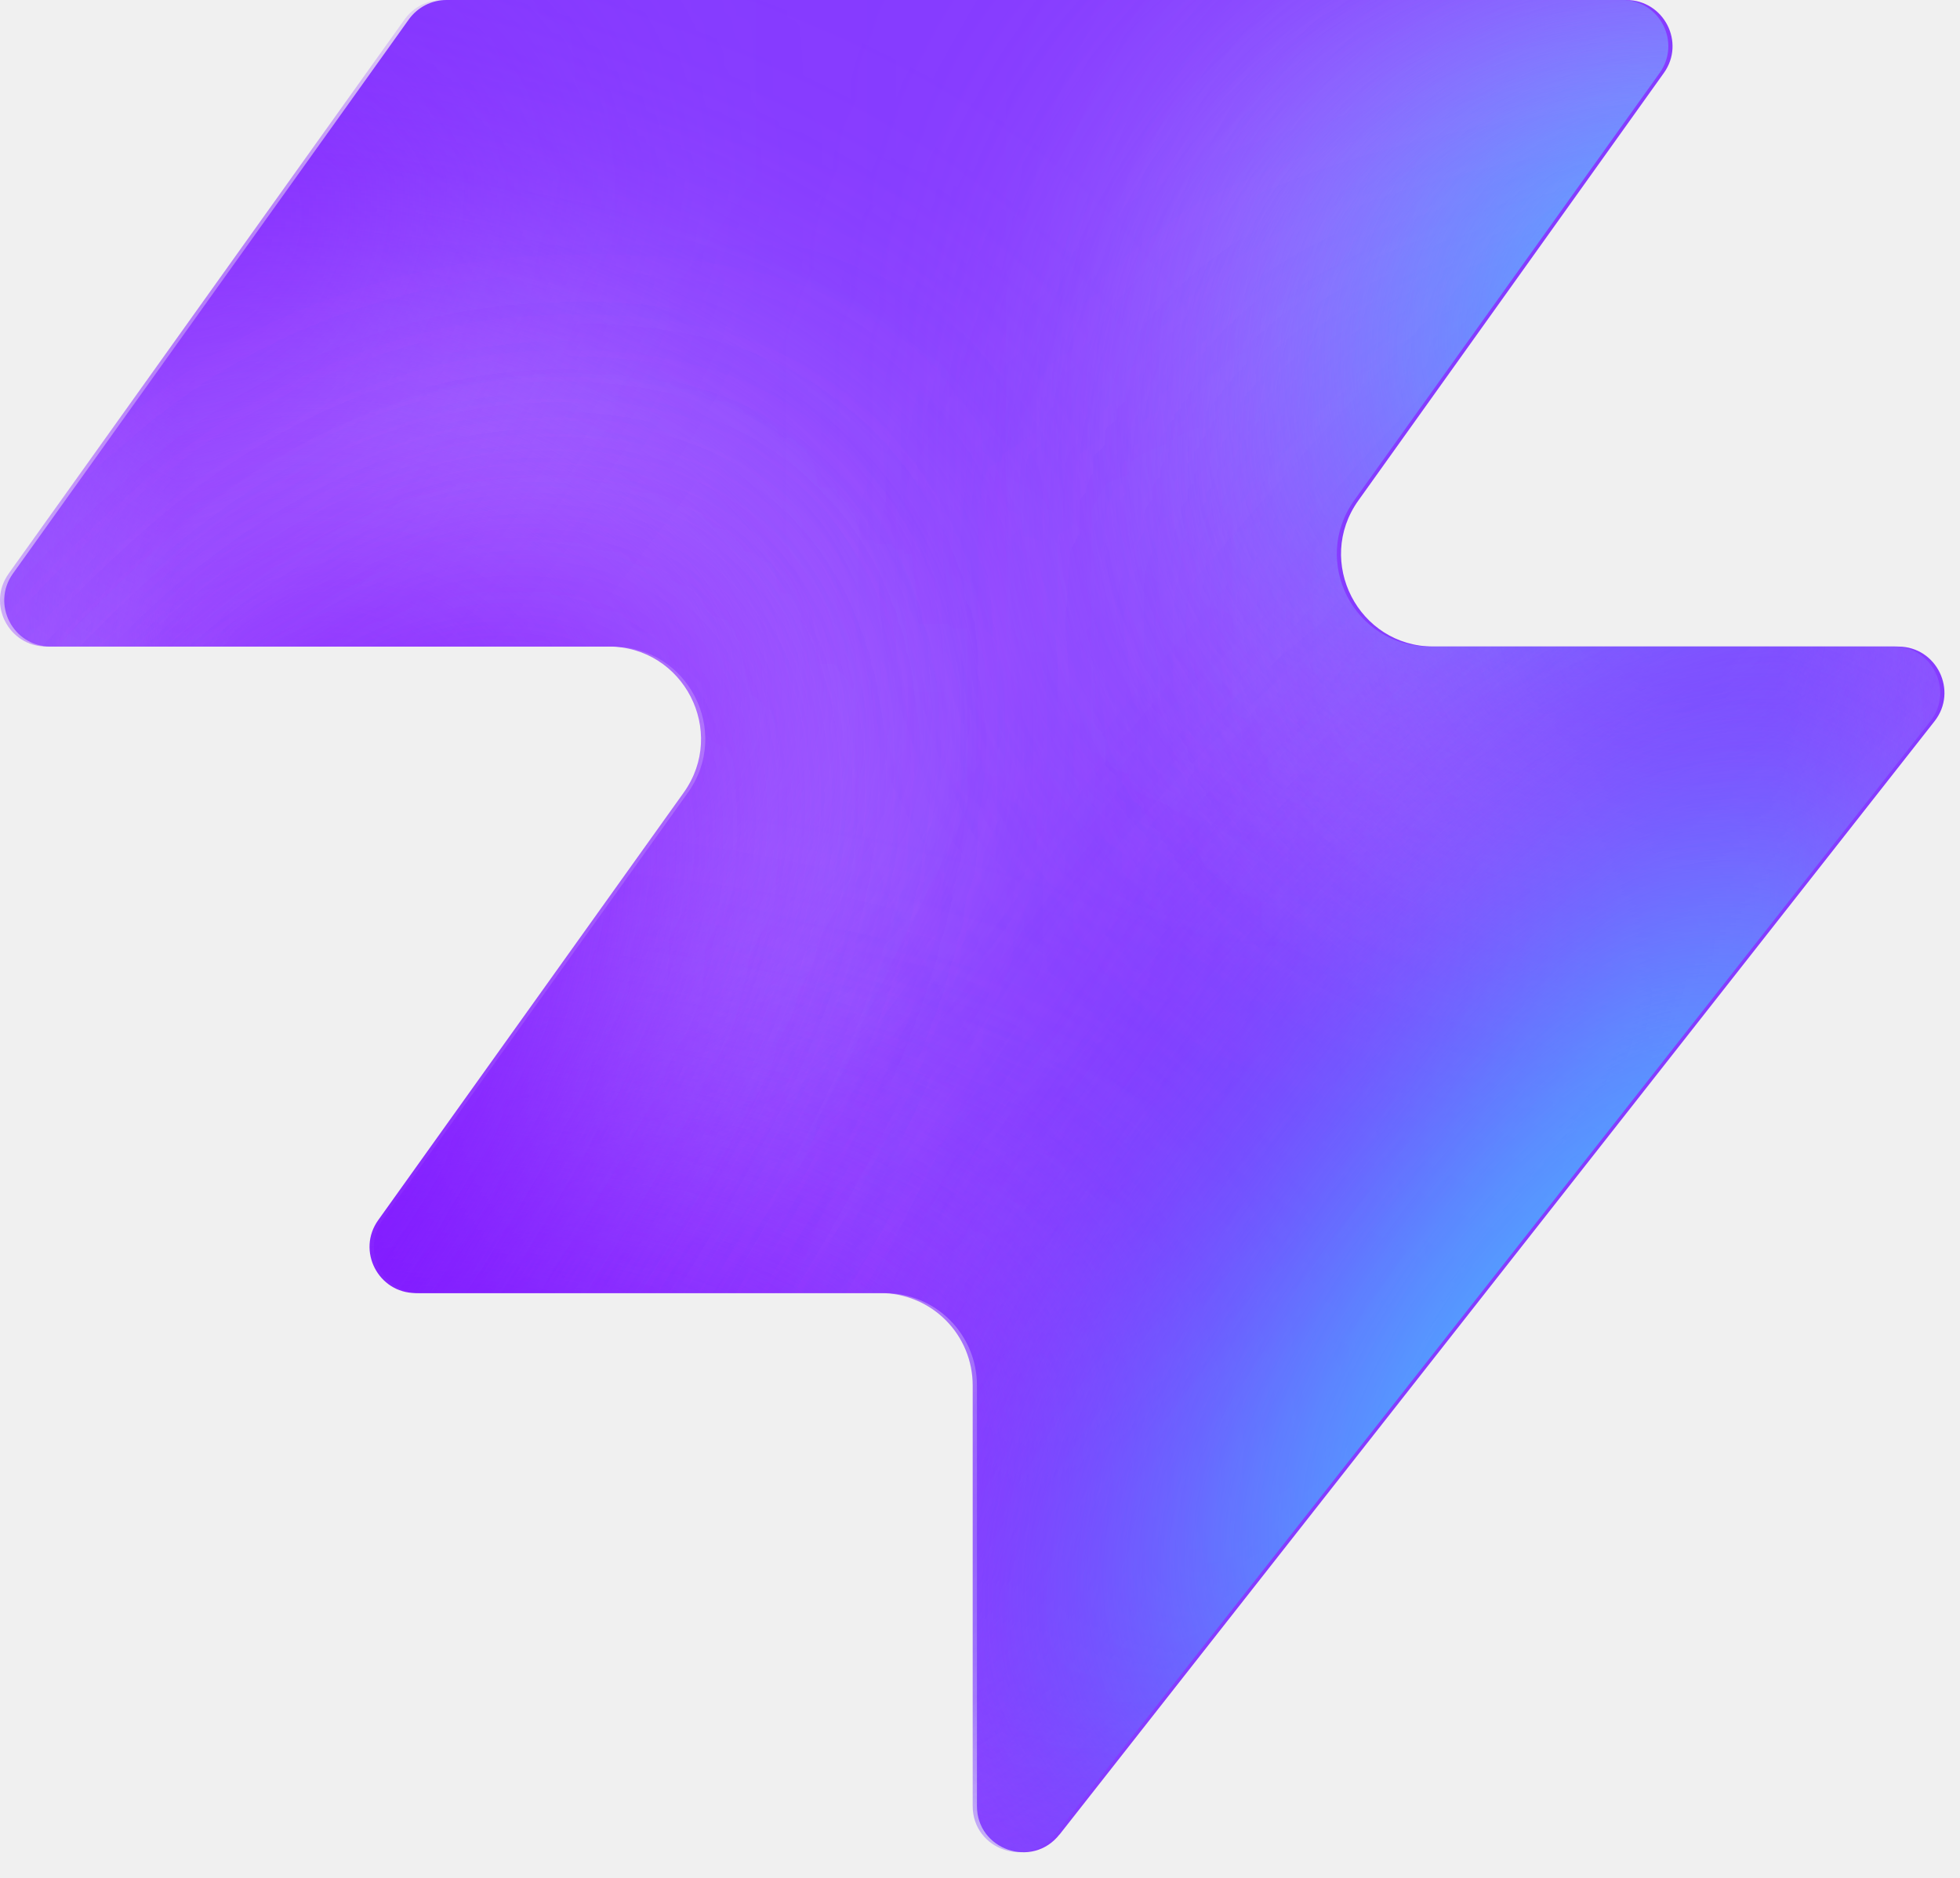
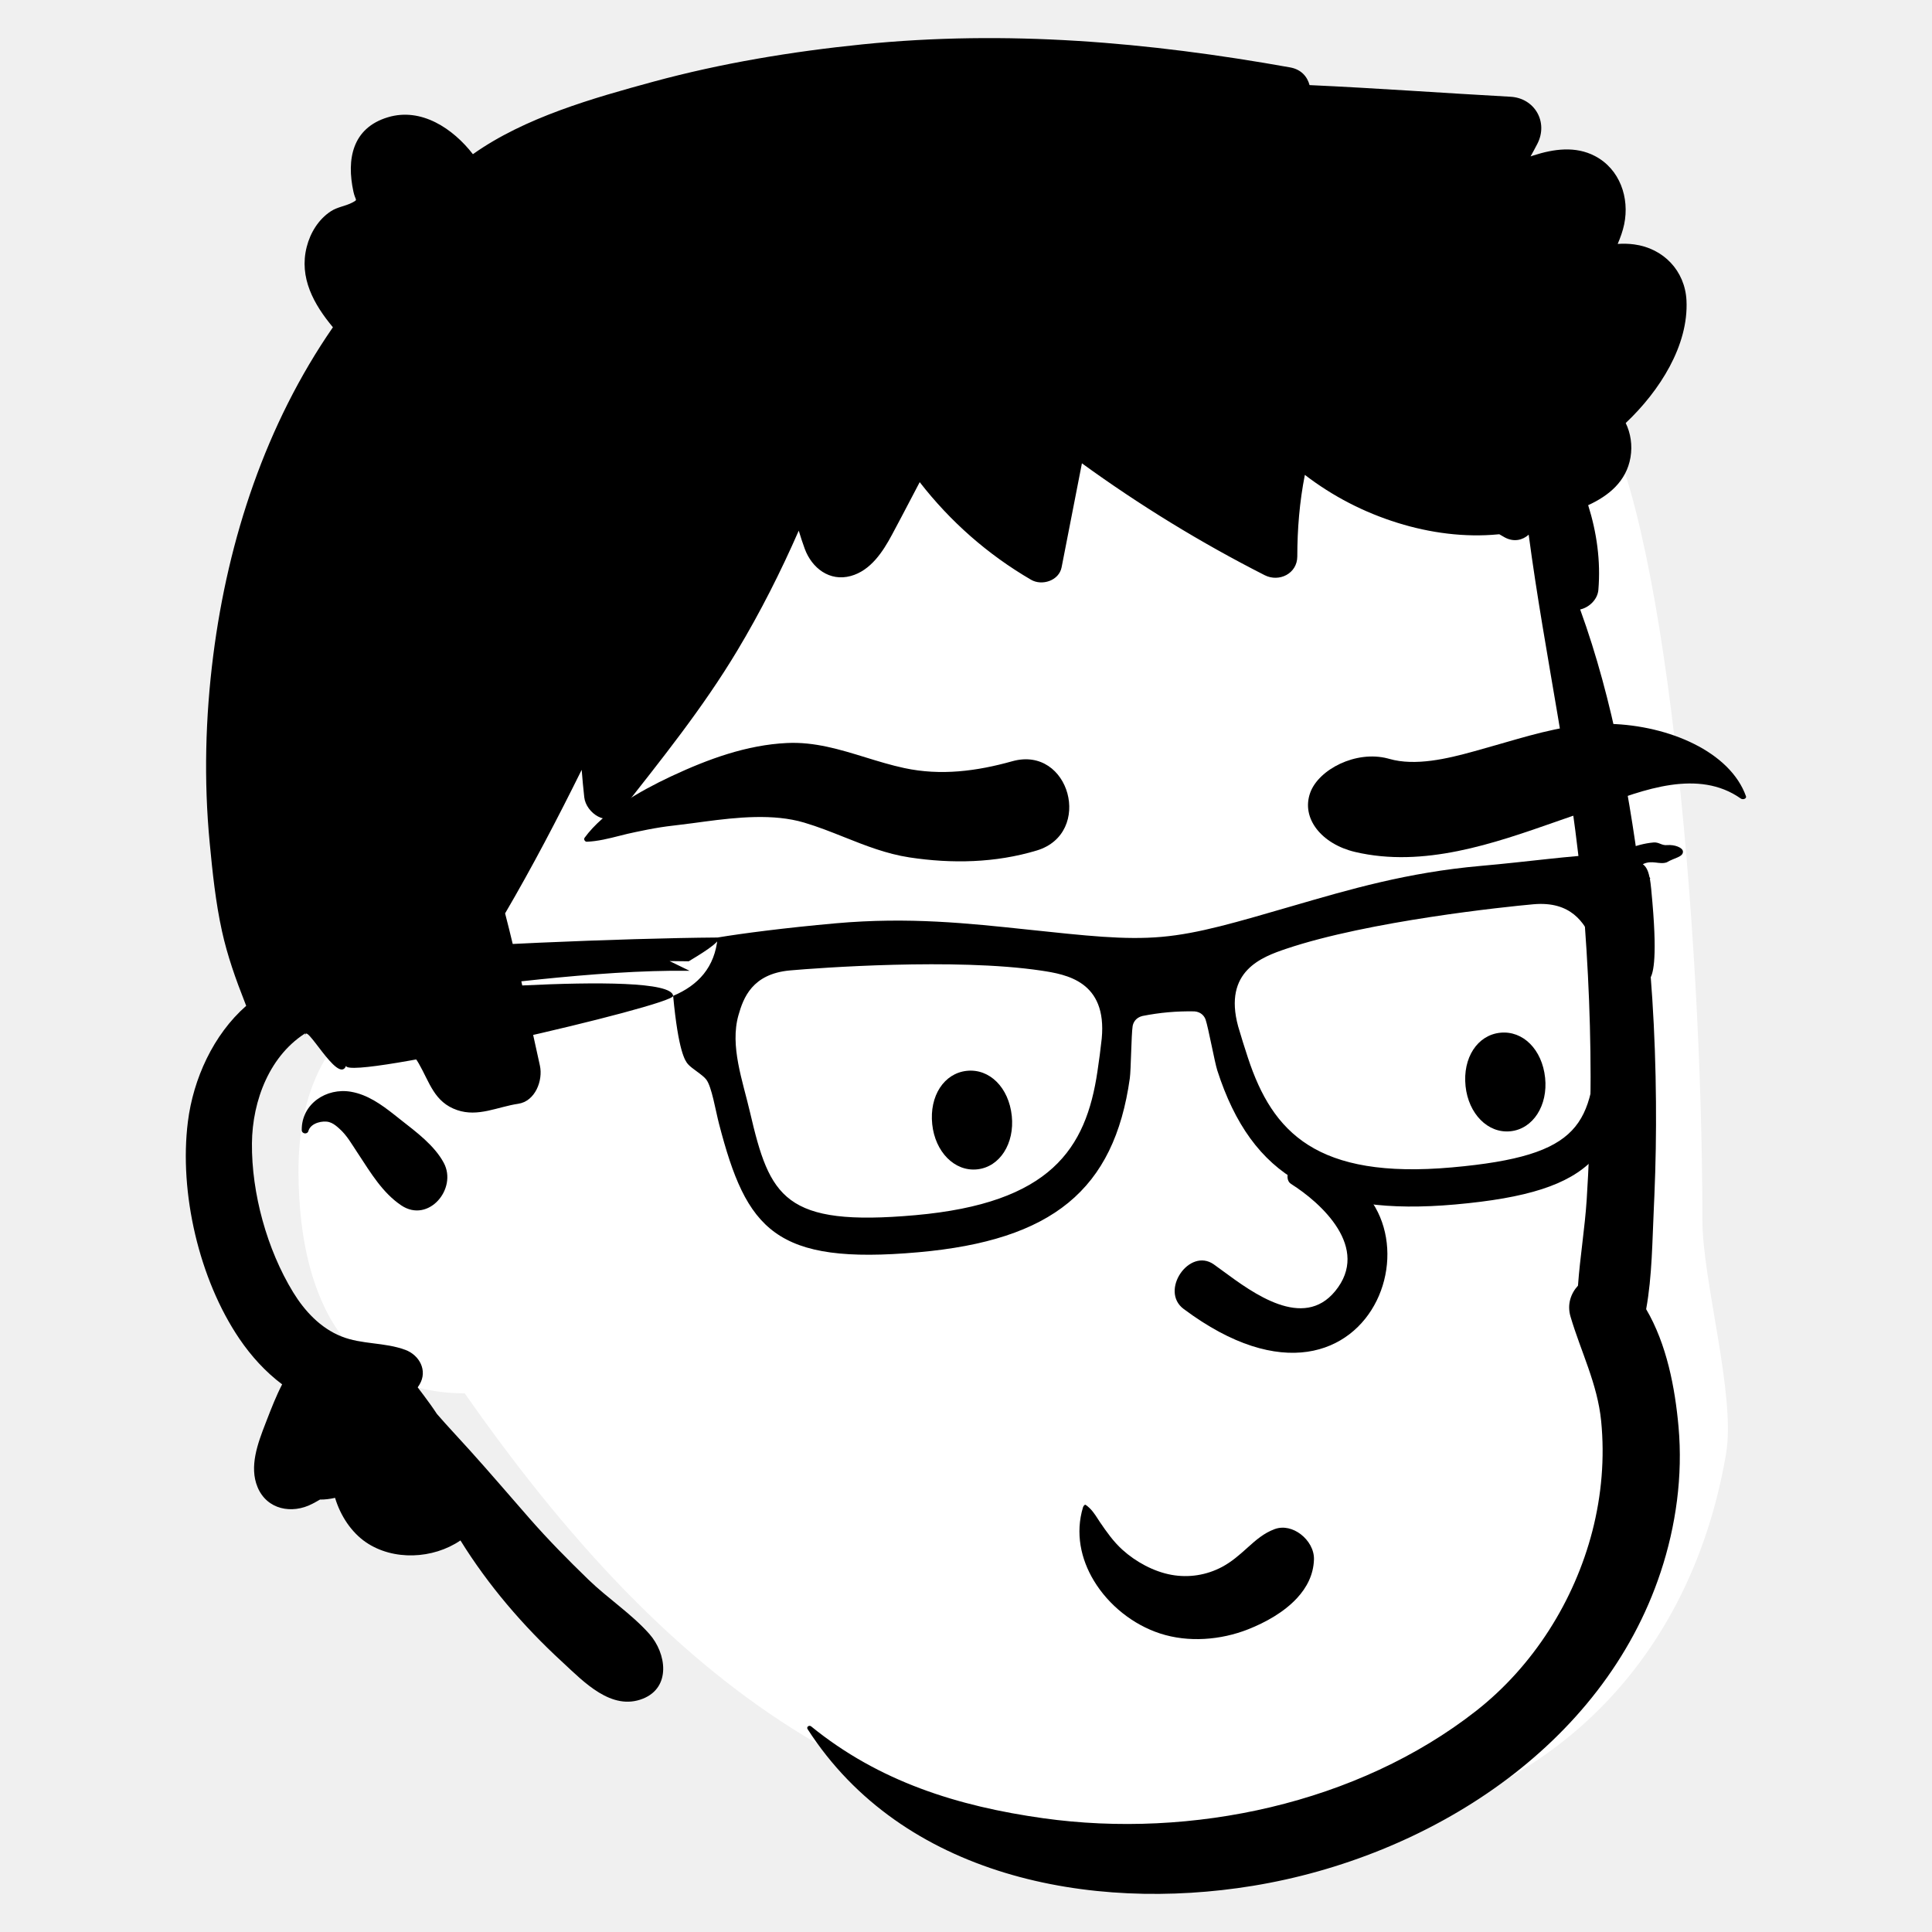
- <svg xmlns="http://www.w3.org/2000/svg" width="48" height="46" fill="none" viewBox="0 0 48 46">
-   <path fill="#863bff" d="M25.946 44.938c-.664.845-2.021.375-2.021-.698V33.937a2.26 2.26 0 0 0-2.262-2.262H10.287c-.92 0-1.456-1.04-.92-1.788l7.48-10.471c1.07-1.497 0-3.578-1.842-3.578H1.237c-.92 0-1.456-1.04-.92-1.788L10.013.474c.214-.297.556-.474.92-.474h28.894c.92 0 1.456 1.04.92 1.788l-7.48 10.471c-1.07 1.498 0 3.579 1.842 3.579h11.377c.943 0 1.473 1.088.89 1.83L25.947 44.94z" style="fill:#863bff;fill:color(display-p3 .525 .23 1);fill-opacity:1" />
-   <mask id="a" width="48" height="46" x="0" y="0" maskUnits="userSpaceOnUse" style="mask-type:alpha">
-     <path fill="#000" d="M25.842 44.938c-.664.844-2.021.375-2.021-.698V33.937a2.26 2.26 0 0 0-2.262-2.262H10.183c-.92 0-1.456-1.04-.92-1.788l7.48-10.471c1.07-1.498 0-3.579-1.842-3.579H1.133c-.92 0-1.456-1.04-.92-1.787L9.91.473c.214-.297.556-.474.92-.474h28.894c.92 0 1.456 1.04.92 1.788l-7.48 10.471c-1.07 1.498 0 3.578 1.842 3.578h11.377c.943 0 1.473 1.088.89 1.832L25.843 44.94z" style="fill:#000;fill-opacity:1" />
-   </mask>
-   <g mask="url(#a)">
-     <g filter="url(#b)">
-       <ellipse cx="5.508" cy="14.704" fill="#ede6ff" rx="5.508" ry="14.704" style="fill:#ede6ff;fill:color(display-p3 .927 .903 1);fill-opacity:1" transform="matrix(.00324 1 1 -.00324 -4.47 31.516)" />
-     </g>
-     <g filter="url(#c)">
-       <ellipse cx="10.399" cy="29.851" fill="#ede6ff" rx="10.399" ry="29.851" style="fill:#ede6ff;fill:color(display-p3 .927 .903 1);fill-opacity:1" transform="matrix(.00324 1 1 -.00324 -39.328 7.883)" />
-     </g>
-     <g filter="url(#d)">
-       <ellipse cx="5.508" cy="30.487" fill="#7e14ff" rx="5.508" ry="30.487" style="fill:#7e14ff;fill:color(display-p3 .492 .077 1);fill-opacity:1" transform="rotate(89.814 -25.913 -14.639)scale(1 -1)" />
-     </g>
-     <g filter="url(#e)">
-       <ellipse cx="5.508" cy="30.599" fill="#7e14ff" rx="5.508" ry="30.599" style="fill:#7e14ff;fill:color(display-p3 .492 .077 1);fill-opacity:1" transform="rotate(89.814 -32.644 -3.334)scale(1 -1)" />
-     </g>
-     <g filter="url(#f)">
-       <ellipse cx="5.508" cy="30.599" fill="#7e14ff" rx="5.508" ry="30.599" style="fill:#7e14ff;fill:color(display-p3 .492 .077 1);fill-opacity:1" transform="matrix(.00324 1 1 -.00324 -34.34 30.47)" />
-     </g>
-     <g filter="url(#g)">
-       <ellipse cx="14.072" cy="22.078" fill="#ede6ff" rx="14.072" ry="22.078" style="fill:#ede6ff;fill:color(display-p3 .927 .903 1);fill-opacity:1" transform="rotate(93.35 24.506 48.493)scale(-1 1)" />
-     </g>
-     <g filter="url(#h)">
-       <ellipse cx="3.47" cy="21.501" fill="#7e14ff" rx="3.47" ry="21.501" style="fill:#7e14ff;fill:color(display-p3 .492 .077 1);fill-opacity:1" transform="rotate(89.009 28.708 47.59)scale(-1 1)" />
-     </g>
-     <g filter="url(#i)">
-       <ellipse cx="3.47" cy="21.501" fill="#7e14ff" rx="3.47" ry="21.501" style="fill:#7e14ff;fill:color(display-p3 .492 .077 1);fill-opacity:1" transform="rotate(89.009 28.708 47.59)scale(-1 1)" />
-     </g>
-     <g filter="url(#j)">
-       <ellipse cx=".387" cy="8.972" fill="#7e14ff" rx="4.407" ry="29.108" style="fill:#7e14ff;fill:color(display-p3 .492 .077 1);fill-opacity:1" transform="rotate(39.51 .387 8.972)" />
-     </g>
-     <g filter="url(#k)">
-       <ellipse cx="47.523" cy="-6.092" fill="#7e14ff" rx="4.407" ry="29.108" style="fill:#7e14ff;fill:color(display-p3 .492 .077 1);fill-opacity:1" transform="rotate(37.892 47.523 -6.092)" />
-     </g>
-     <g filter="url(#l)">
-       <ellipse cx="41.412" cy="6.333" fill="#47bfff" rx="5.971" ry="9.665" style="fill:#47bfff;fill:color(display-p3 .28 .748 1);fill-opacity:1" transform="rotate(37.892 41.412 6.333)" />
-     </g>
-     <g filter="url(#m)">
-       <ellipse cx="-1.879" cy="38.332" fill="#7e14ff" rx="4.407" ry="29.108" style="fill:#7e14ff;fill:color(display-p3 .492 .077 1);fill-opacity:1" transform="rotate(37.892 -1.88 38.332)" />
-     </g>
-     <g filter="url(#n)">
-       <ellipse cx="-1.879" cy="38.332" fill="#7e14ff" rx="4.407" ry="29.108" style="fill:#7e14ff;fill:color(display-p3 .492 .077 1);fill-opacity:1" transform="rotate(37.892 -1.88 38.332)" />
-     </g>
-     <g filter="url(#o)">
-       <ellipse cx="35.651" cy="29.907" fill="#7e14ff" rx="4.407" ry="29.108" style="fill:#7e14ff;fill:color(display-p3 .492 .077 1);fill-opacity:1" transform="rotate(37.892 35.651 29.907)" />
-     </g>
-     <g filter="url(#p)">
-       <ellipse cx="38.418" cy="32.4" fill="#47bfff" rx="5.971" ry="15.297" style="fill:#47bfff;fill:color(display-p3 .28 .748 1);fill-opacity:1" transform="rotate(37.892 38.418 32.4)" />
-     </g>
-   </g>
-   <defs>
-     <filter id="b" width="60.045" height="41.654" x="-19.77" y="16.149" color-interpolation-filters="sRGB" filterUnits="userSpaceOnUse">
-       <feFlood flood-opacity="0" result="BackgroundImageFix" />
-       <feBlend in="SourceGraphic" in2="BackgroundImageFix" result="shape" />
-       <feGaussianBlur result="effect1_foregroundBlur_2002_17158" stdDeviation="7.659" />
-     </filter>
-     <filter id="c" width="90.34" height="51.437" x="-54.613" y="-7.533" color-interpolation-filters="sRGB" filterUnits="userSpaceOnUse">
-       <feFlood flood-opacity="0" result="BackgroundImageFix" />
-       <feBlend in="SourceGraphic" in2="BackgroundImageFix" result="shape" />
-       <feGaussianBlur result="effect1_foregroundBlur_2002_17158" stdDeviation="7.659" />
-     </filter>
-     <filter id="d" width="79.355" height="29.4" x="-49.64" y="2.03" color-interpolation-filters="sRGB" filterUnits="userSpaceOnUse">
-       <feFlood flood-opacity="0" result="BackgroundImageFix" />
-       <feBlend in="SourceGraphic" in2="BackgroundImageFix" result="shape" />
-       <feGaussianBlur result="effect1_foregroundBlur_2002_17158" stdDeviation="4.596" />
-     </filter>
-     <filter id="e" width="79.579" height="29.4" x="-45.045" y="20.029" color-interpolation-filters="sRGB" filterUnits="userSpaceOnUse">
-       <feFlood flood-opacity="0" result="BackgroundImageFix" />
-       <feBlend in="SourceGraphic" in2="BackgroundImageFix" result="shape" />
-       <feGaussianBlur result="effect1_foregroundBlur_2002_17158" stdDeviation="4.596" />
-     </filter>
-     <filter id="f" width="79.579" height="29.4" x="-43.513" y="21.178" color-interpolation-filters="sRGB" filterUnits="userSpaceOnUse">
-       <feFlood flood-opacity="0" result="BackgroundImageFix" />
-       <feBlend in="SourceGraphic" in2="BackgroundImageFix" result="shape" />
-       <feGaussianBlur result="effect1_foregroundBlur_2002_17158" stdDeviation="4.596" />
-     </filter>
-     <filter id="g" width="74.749" height="58.852" x="15.756" y="-17.901" color-interpolation-filters="sRGB" filterUnits="userSpaceOnUse">
-       <feFlood flood-opacity="0" result="BackgroundImageFix" />
-       <feBlend in="SourceGraphic" in2="BackgroundImageFix" result="shape" />
-       <feGaussianBlur result="effect1_foregroundBlur_2002_17158" stdDeviation="7.659" />
-     </filter>
-     <filter id="h" width="61.377" height="25.362" x="23.548" y="2.284" color-interpolation-filters="sRGB" filterUnits="userSpaceOnUse">
-       <feFlood flood-opacity="0" result="BackgroundImageFix" />
-       <feBlend in="SourceGraphic" in2="BackgroundImageFix" result="shape" />
-       <feGaussianBlur result="effect1_foregroundBlur_2002_17158" stdDeviation="4.596" />
-     </filter>
-     <filter id="i" width="61.377" height="25.362" x="23.548" y="2.284" color-interpolation-filters="sRGB" filterUnits="userSpaceOnUse">
-       <feFlood flood-opacity="0" result="BackgroundImageFix" />
-       <feBlend in="SourceGraphic" in2="BackgroundImageFix" result="shape" />
-       <feGaussianBlur result="effect1_foregroundBlur_2002_17158" stdDeviation="4.596" />
-     </filter>
-     <filter id="j" width="56.045" height="63.649" x="-27.636" y="-22.853" color-interpolation-filters="sRGB" filterUnits="userSpaceOnUse">
-       <feFlood flood-opacity="0" result="BackgroundImageFix" />
-       <feBlend in="SourceGraphic" in2="BackgroundImageFix" result="shape" />
-       <feGaussianBlur result="effect1_foregroundBlur_2002_17158" stdDeviation="4.596" />
-     </filter>
-     <filter id="k" width="54.814" height="64.646" x="20.116" y="-38.415" color-interpolation-filters="sRGB" filterUnits="userSpaceOnUse">
-       <feFlood flood-opacity="0" result="BackgroundImageFix" />
-       <feBlend in="SourceGraphic" in2="BackgroundImageFix" result="shape" />
-       <feGaussianBlur result="effect1_foregroundBlur_2002_17158" stdDeviation="4.596" />
-     </filter>
-     <filter id="l" width="33.541" height="35.313" x="24.641" y="-11.323" color-interpolation-filters="sRGB" filterUnits="userSpaceOnUse">
-       <feFlood flood-opacity="0" result="BackgroundImageFix" />
-       <feBlend in="SourceGraphic" in2="BackgroundImageFix" result="shape" />
-       <feGaussianBlur result="effect1_foregroundBlur_2002_17158" stdDeviation="4.596" />
-     </filter>
-     <filter id="m" width="54.814" height="64.646" x="-29.286" y="6.009" color-interpolation-filters="sRGB" filterUnits="userSpaceOnUse">
-       <feFlood flood-opacity="0" result="BackgroundImageFix" />
-       <feBlend in="SourceGraphic" in2="BackgroundImageFix" result="shape" />
-       <feGaussianBlur result="effect1_foregroundBlur_2002_17158" stdDeviation="4.596" />
-     </filter>
-     <filter id="n" width="54.814" height="64.646" x="-29.286" y="6.009" color-interpolation-filters="sRGB" filterUnits="userSpaceOnUse">
-       <feFlood flood-opacity="0" result="BackgroundImageFix" />
-       <feBlend in="SourceGraphic" in2="BackgroundImageFix" result="shape" />
-       <feGaussianBlur result="effect1_foregroundBlur_2002_17158" stdDeviation="4.596" />
-     </filter>
-     <filter id="o" width="54.814" height="64.646" x="8.244" y="-2.416" color-interpolation-filters="sRGB" filterUnits="userSpaceOnUse">
-       <feFlood flood-opacity="0" result="BackgroundImageFix" />
-       <feBlend in="SourceGraphic" in2="BackgroundImageFix" result="shape" />
-       <feGaussianBlur result="effect1_foregroundBlur_2002_17158" stdDeviation="4.596" />
-     </filter>
-     <filter id="p" width="39.409" height="43.623" x="18.713" y="10.588" color-interpolation-filters="sRGB" filterUnits="userSpaceOnUse">
-       <feFlood flood-opacity="0" result="BackgroundImageFix" />
-       <feBlend in="SourceGraphic" in2="BackgroundImageFix" result="shape" />
-       <feGaussianBlur result="effect1_foregroundBlur_2002_17158" stdDeviation="4.596" />
-     </filter>
-   </defs>
+ <svg xmlns="http://www.w3.org/2000/svg" width="512" height="512" viewBox="44.33 -2.00 101.43 101.43" fill="none">
+   <path fill-rule="evenodd" clip-rule="evenodd" d="M99.217 4C111.213 4 123.621 13.302 128.018 19.238C131.715 24.228 133.705 46.795 133.705 62.046C133.705 65.236 135.465 71.249 134.951 74.3C133.07 85.48 124.872 94.857 108.647 94.857C92.422 94.857 80.789 88.423 68.729 71.149C62.878 71.149 60.042 66.66 60 59.575C59.973 54.853 61.856 51.632 65.649 49.914C64.297 31.276 65.323 19.53 68.729 14.678C73.838 7.399 87.221 4 99.217 4Z" fill="white" />
+   <path fill-rule="evenodd" clip-rule="evenodd" d="M89.609 0.329C97.183 -0.438 104.604 0.206 112.068 1.54C112.639 1.644 112.962 2.018 113.082 2.468C116.598 2.628 120.118 2.886 123.629 3.079C124.903 3.149 125.625 4.408 125.044 5.545C124.928 5.771 124.808 5.991 124.685 6.211L124.839 6.16C125.895 5.821 127.036 5.654 128.065 6.192C129.375 6.877 129.889 8.388 129.599 9.778C129.525 10.133 129.401 10.474 129.259 10.806C129.547 10.787 129.836 10.793 130.123 10.831C131.653 11.034 132.79 12.207 132.87 13.769C132.988 16.127 131.469 18.52 129.68 20.209C129.939 20.744 130.039 21.373 129.931 22.012C129.715 23.273 128.786 24.029 127.709 24.522C128.158 25.949 128.371 27.44 128.245 28.965C128.204 29.474 127.759 29.894 127.289 29.997C129.04 34.819 129.926 39.996 130.563 45.04C131.017 48.629 131.241 52.239 131.268 55.855C131.282 57.487 131.255 59.122 131.186 60.755L131.159 61.367C131.074 63.132 131.07 64.985 130.753 66.731C131.835 68.572 132.27 70.857 132.454 72.919C132.682 75.472 132.321 78.106 131.515 80.534C128.477 89.711 119.309 95.502 110.099 97.007C101.575 98.4 91.711 96.525 86.729 88.779C86.651 88.656 86.818 88.555 86.915 88.635C90.479 91.535 94.613 92.829 99.105 93.458C106.871 94.545 115.601 92.702 121.833 87.816C124.825 85.469 126.982 82.054 127.93 78.379C128.414 76.5 128.581 74.54 128.391 72.607C128.196 70.645 127.328 68.972 126.781 67.118C126.597 66.492 126.792 65.911 127.174 65.497C127.282 63.992 127.535 62.474 127.632 60.974C127.74 59.268 127.806 57.563 127.829 55.855C127.873 52.313 127.725 48.764 127.428 45.237C126.883 38.778 125.435 32.475 124.586 26.071C124.272 26.354 123.821 26.469 123.348 26.223L123.299 26.196L123.042 26.048C123.027 26.048 123.01 26.05 122.995 26.052C121.231 26.224 119.402 25.979 117.711 25.452C115.943 24.903 114.302 24.057 112.835 22.931C112.556 24.345 112.44 25.773 112.438 27.215C112.436 28.115 111.483 28.582 110.727 28.198C107.374 26.494 104.171 24.531 101.131 22.324C100.776 24.144 100.421 25.964 100.064 27.785C99.927 28.487 99.033 28.771 98.46 28.437C96.183 27.111 94.216 25.376 92.615 23.313C92.295 23.925 91.975 24.537 91.652 25.147L91.166 26.061C90.686 26.959 90.044 27.953 88.994 28.24C87.882 28.544 86.955 27.824 86.581 26.817C86.467 26.505 86.361 26.183 86.264 25.86C85.317 28.022 84.249 30.136 83.04 32.152C81.228 35.176 79.051 37.871 76.882 40.636C76.223 41.475 75.094 40.674 75.004 39.858C74.951 39.378 74.906 38.896 74.868 38.416C73.604 40.969 72.285 43.497 70.848 45.952L71.053 46.759C71.646 49.142 72.139 51.543 72.674 53.939C72.847 54.712 72.436 55.818 71.533 55.949C70.455 56.107 69.434 56.658 68.329 56.279C67.124 55.865 66.886 54.823 66.317 53.836C66.204 53.639 66.072 53.458 65.93 53.287L65.894 53.334C65.805 53.45 65.594 53.323 65.647 53.19L65.709 53.036C65.22 52.517 64.635 52.084 64.097 51.619C62.82 51.403 61.382 51.639 60.502 52.159C58.497 53.342 57.576 55.781 57.557 58.024C57.534 60.648 58.347 63.599 59.72 65.844C60.325 66.831 61.153 67.722 62.247 68.16C63.333 68.595 64.51 68.46 65.615 68.87C66.346 69.143 66.796 69.954 66.354 70.69C66.325 70.74 66.291 70.787 66.259 70.836L66.588 71.272C66.814 71.574 67.049 71.898 67.269 72.234C67.831 72.882 68.423 73.505 68.995 74.141C70.053 75.314 71.08 76.519 72.122 77.709C73.104 78.831 74.144 79.885 75.215 80.923C76.227 81.906 77.49 82.732 78.42 83.781C79.324 84.804 79.569 86.589 78.082 87.181C76.436 87.838 74.979 86.299 73.871 85.273L73.825 85.231C71.794 83.361 69.96 81.225 68.504 78.873C67.061 79.855 64.975 79.949 63.539 78.967C62.783 78.45 62.203 77.582 61.921 76.637C61.655 76.696 61.39 76.731 61.13 76.727C60.997 76.805 60.864 76.88 60.728 76.95C59.657 77.508 58.341 77.258 57.851 76.073C57.404 74.996 57.864 73.773 58.266 72.736L58.349 72.522C58.578 71.93 58.829 71.286 59.142 70.679C58.271 70.024 57.527 69.21 56.898 68.285C54.783 65.167 53.727 60.608 54.194 56.889C54.475 54.644 55.529 52.319 57.255 50.806L57.192 50.641C56.708 49.413 56.268 48.181 55.983 46.883C55.649 45.366 55.486 43.793 55.339 42.248C55.026 38.985 55.111 35.648 55.527 32.397C56.309 26.279 58.29 20.272 61.808 15.181C60.81 13.986 60.02 12.581 60.432 10.964C60.62 10.222 61.049 9.519 61.696 9.094C62.053 8.859 62.478 8.823 62.835 8.629L62.942 8.57C63.099 8.478 62.979 8.488 62.885 8.062C62.516 6.363 62.822 4.721 64.692 4.157C66.451 3.626 68.116 4.753 69.158 6.095C71.883 4.161 75.475 3.149 78.633 2.288C82.225 1.314 85.909 0.705 89.609 0.329ZM60.171 57.33C60.158 55.946 61.47 55.092 62.761 55.318C63.628 55.469 64.351 55.987 65.03 56.522L65.361 56.784C66.188 57.433 67.137 58.133 67.63 59.053C68.353 60.41 66.826 62.236 65.4 61.285C64.421 60.629 63.794 59.578 63.153 58.602L63.086 58.501C62.795 58.064 62.539 57.599 62.139 57.248L62.053 57.172C61.922 57.06 61.781 56.958 61.611 56.91C61.284 56.816 60.678 56.947 60.534 57.337L60.521 57.377C60.468 57.573 60.173 57.531 60.171 57.33Z" fill="black" />
+   <path d="M109.846 83.543C108.412 84.106 106.718 84.24 105.238 83.759C103.823 83.3 102.538 82.277 101.761 80.991C101.068 79.845 100.779 78.486 101.188 77.131C101.208 77.066 101.281 76.972 101.332 77.008C101.628 77.217 101.797 77.48 101.959 77.731L101.959 77.731C101.999 77.795 102.039 77.857 102.081 77.918C102.429 78.426 102.779 78.929 103.258 79.363C103.956 79.995 104.895 80.508 105.828 80.678C106.741 80.844 107.676 80.697 108.494 80.26C108.991 79.994 109.393 79.639 109.791 79.282L109.837 79.24C110.255 78.865 110.673 78.491 111.248 78.279C111.727 78.103 112.23 78.252 112.616 78.546C113.031 78.862 113.329 79.357 113.313 79.875C113.287 80.677 112.936 81.346 112.427 81.897C111.739 82.643 110.766 83.181 109.846 83.543Z" fill="black" />
+   <path d="M112.11 60.156C113.69 61.153 116.301 63.515 114.42 65.793C112.741 67.828 110.123 65.899 108.541 64.734C108.367 64.606 108.205 64.487 108.058 64.383C106.769 63.472 105.2 65.769 106.469 66.718C116.791 74.436 121.029 60.41 112.917 59.016C112.024 58.862 111.675 59.882 112.11 60.156Z" fill="black" />
+   <path d="M128.654 36C128.728 36.001 128.77 36.002 128.844 36.003C131.959 36.085 135.163 37.472 135.994 39.803C136.037 39.924 135.839 40.006 135.721 39.923C133.5 38.358 130.613 39.448 128.213 40.354L128.213 40.354C127.847 40.492 127.491 40.626 127.151 40.746C126.95 40.817 126.797 40.87 126.639 40.924C126.509 40.969 126.376 41.015 126.21 41.073L126.013 41.142C122.755 42.283 119.071 43.573 115.473 42.728C113.729 42.318 112.622 40.971 113.119 39.61C113.562 38.4 115.505 37.382 117.188 37.819C117.218 37.827 117.235 37.831 117.264 37.84C118.632 38.233 120.313 37.835 121.725 37.442C122.179 37.315 122.433 37.243 122.885 37.114C123.043 37.069 123.201 37.024 123.359 36.978L123.361 36.977C125.07 36.485 126.797 35.987 128.654 36Z" fill="black" />
+   <path d="M85.645 37.008C87.094 36.938 88.429 37.349 89.771 37.762C90.443 37.969 91.117 38.176 91.808 38.324C93.723 38.735 95.61 38.488 97.472 37.966C100.494 37.119 101.744 41.748 98.763 42.65C96.592 43.306 94.305 43.352 92.078 43.014C90.86 42.828 89.763 42.392 88.659 41.953L88.659 41.953C87.97 41.679 87.278 41.403 86.553 41.188C84.934 40.706 83.029 40.907 81.319 41.133C81.151 41.155 81.031 41.172 80.897 41.19L80.896 41.19L80.655 41.222C80.384 41.259 80.154 41.286 79.936 41.312L79.936 41.312L79.936 41.312C79.534 41.359 79.175 41.401 78.677 41.489C78.427 41.533 78.25 41.569 78.052 41.61L78.052 41.61C77.945 41.632 77.833 41.655 77.7 41.682C77.415 41.738 77.131 41.81 76.846 41.882L76.846 41.882C76.282 42.025 75.716 42.168 75.141 42.191C75.043 42.196 74.959 42.068 75.021 41.983C76.026 40.603 77.963 39.514 79.504 38.787L79.608 38.738C81.51 37.851 83.528 37.109 85.645 37.008Z" fill="black" />
+   <path d="M95.088 54.219C96.282 54.094 97.292 55.094 97.449 56.586C97.6 58.028 96.826 59.266 95.632 59.391C94.439 59.516 93.423 58.467 93.272 57.025C93.115 55.533 93.895 54.345 95.088 54.219Z" fill="black" />
+   <path d="M123.088 52.219C124.282 52.094 125.292 53.094 125.449 54.586C125.6 56.028 124.825 57.266 123.632 57.391C122.439 57.516 121.423 56.467 121.272 55.025C121.115 53.533 121.895 52.345 123.088 52.219Z" fill="black" />
+   <path d="M131.852 42.368C132.25 42.334 132.666 42.498 132.684 42.697C132.71 42.996 132.212 43.04 131.831 43.274C131.441 43.408 131.059 43.128 130.579 43.371C130.753 43.499 130.858 43.704 130.926 44.039L130.975 44.136L130.948 44.128C131.001 44.438 131.036 44.842 131.082 45.382C131.358 48.582 131.078 49.169 130.956 49.372C130.789 49.648 130.294 50.053 130.147 50.341C129.93 50.764 129.945 52.011 129.885 52.737C129.418 58.484 128.266 60.564 120.729 61.235C113.712 61.859 110.054 59.837 108.238 54.197C108.102 53.777 107.768 51.951 107.625 51.533C107.569 51.368 107.406 51.127 107.038 51.097C106.544 51.089 106.1 51.105 105.661 51.144C105.222 51.183 104.78 51.246 104.298 51.341C103.938 51.437 103.821 51.702 103.793 51.874C103.723 52.311 103.707 54.168 103.646 54.606C102.823 60.48 99.566 63.118 92.549 63.743C85.012 64.413 83.522 62.569 82.076 56.991C81.894 56.287 81.697 55.057 81.411 54.679C81.216 54.421 80.658 54.11 80.448 53.868C80.298 53.696 79.943 53.197 79.67 50.283C80.98 49.731 81.864 48.786 82.006 47.219C83.276 47.007 85.541 46.711 88.199 46.474C92.055 46.131 95.183 46.475 98.266 46.801C101.323 47.122 103.36 47.359 105.319 47.185C107.276 47.011 109.244 46.417 112.199 45.561C115.178 44.695 118.201 43.804 122.058 43.461C124.548 43.243 126.924 42.9 128.427 42.869C129.424 42.782 130.141 42.317 131.137 42.23C131.436 42.204 131.553 42.395 131.852 42.368ZM85.808 48.947C83.816 49.125 83.354 50.398 83.099 51.299C82.641 52.918 83.321 54.737 83.707 56.4C84.745 60.857 85.495 62.41 92.382 61.797C99.488 61.165 101.345 58.32 101.946 54.248C102.033 53.676 102.108 53.101 102.171 52.524C102.456 49.511 100.308 49.155 98.99 48.956C94.472 48.284 87.264 48.818 85.808 48.947ZM124.835 45.474C123.38 45.604 116.19 46.352 111.856 47.811C110.592 48.24 108.538 48.969 109.333 51.886C109.496 52.442 109.668 52.995 109.85 53.544C111.138 57.45 113.453 59.921 120.561 59.288C127.448 58.675 127.92 57.014 128.178 52.442C128.276 50.735 128.634 48.824 127.904 47.311C127.501 46.468 126.826 45.297 124.835 45.474ZM63.686 48.031C68.169 47.639 76.99 47.256 82.006 47.219C82.322 47.392 80.869 48.234 80.488 48.468L79.483 48.456L80.531 48.966C75.507 48.904 69.565 49.825 65.58 50.174C63.587 50.348 79.539 48.788 79.67 50.283C79.713 50.781 62.568 54.754 62.498 53.957C62.087 54.997 60.27 51.442 60.357 52.438C60.227 50.944 60.763 50.194 60.975 49.172C61.503 48.322 62.59 48.127 63.686 48.031Z" fill="black" />
</svg>
